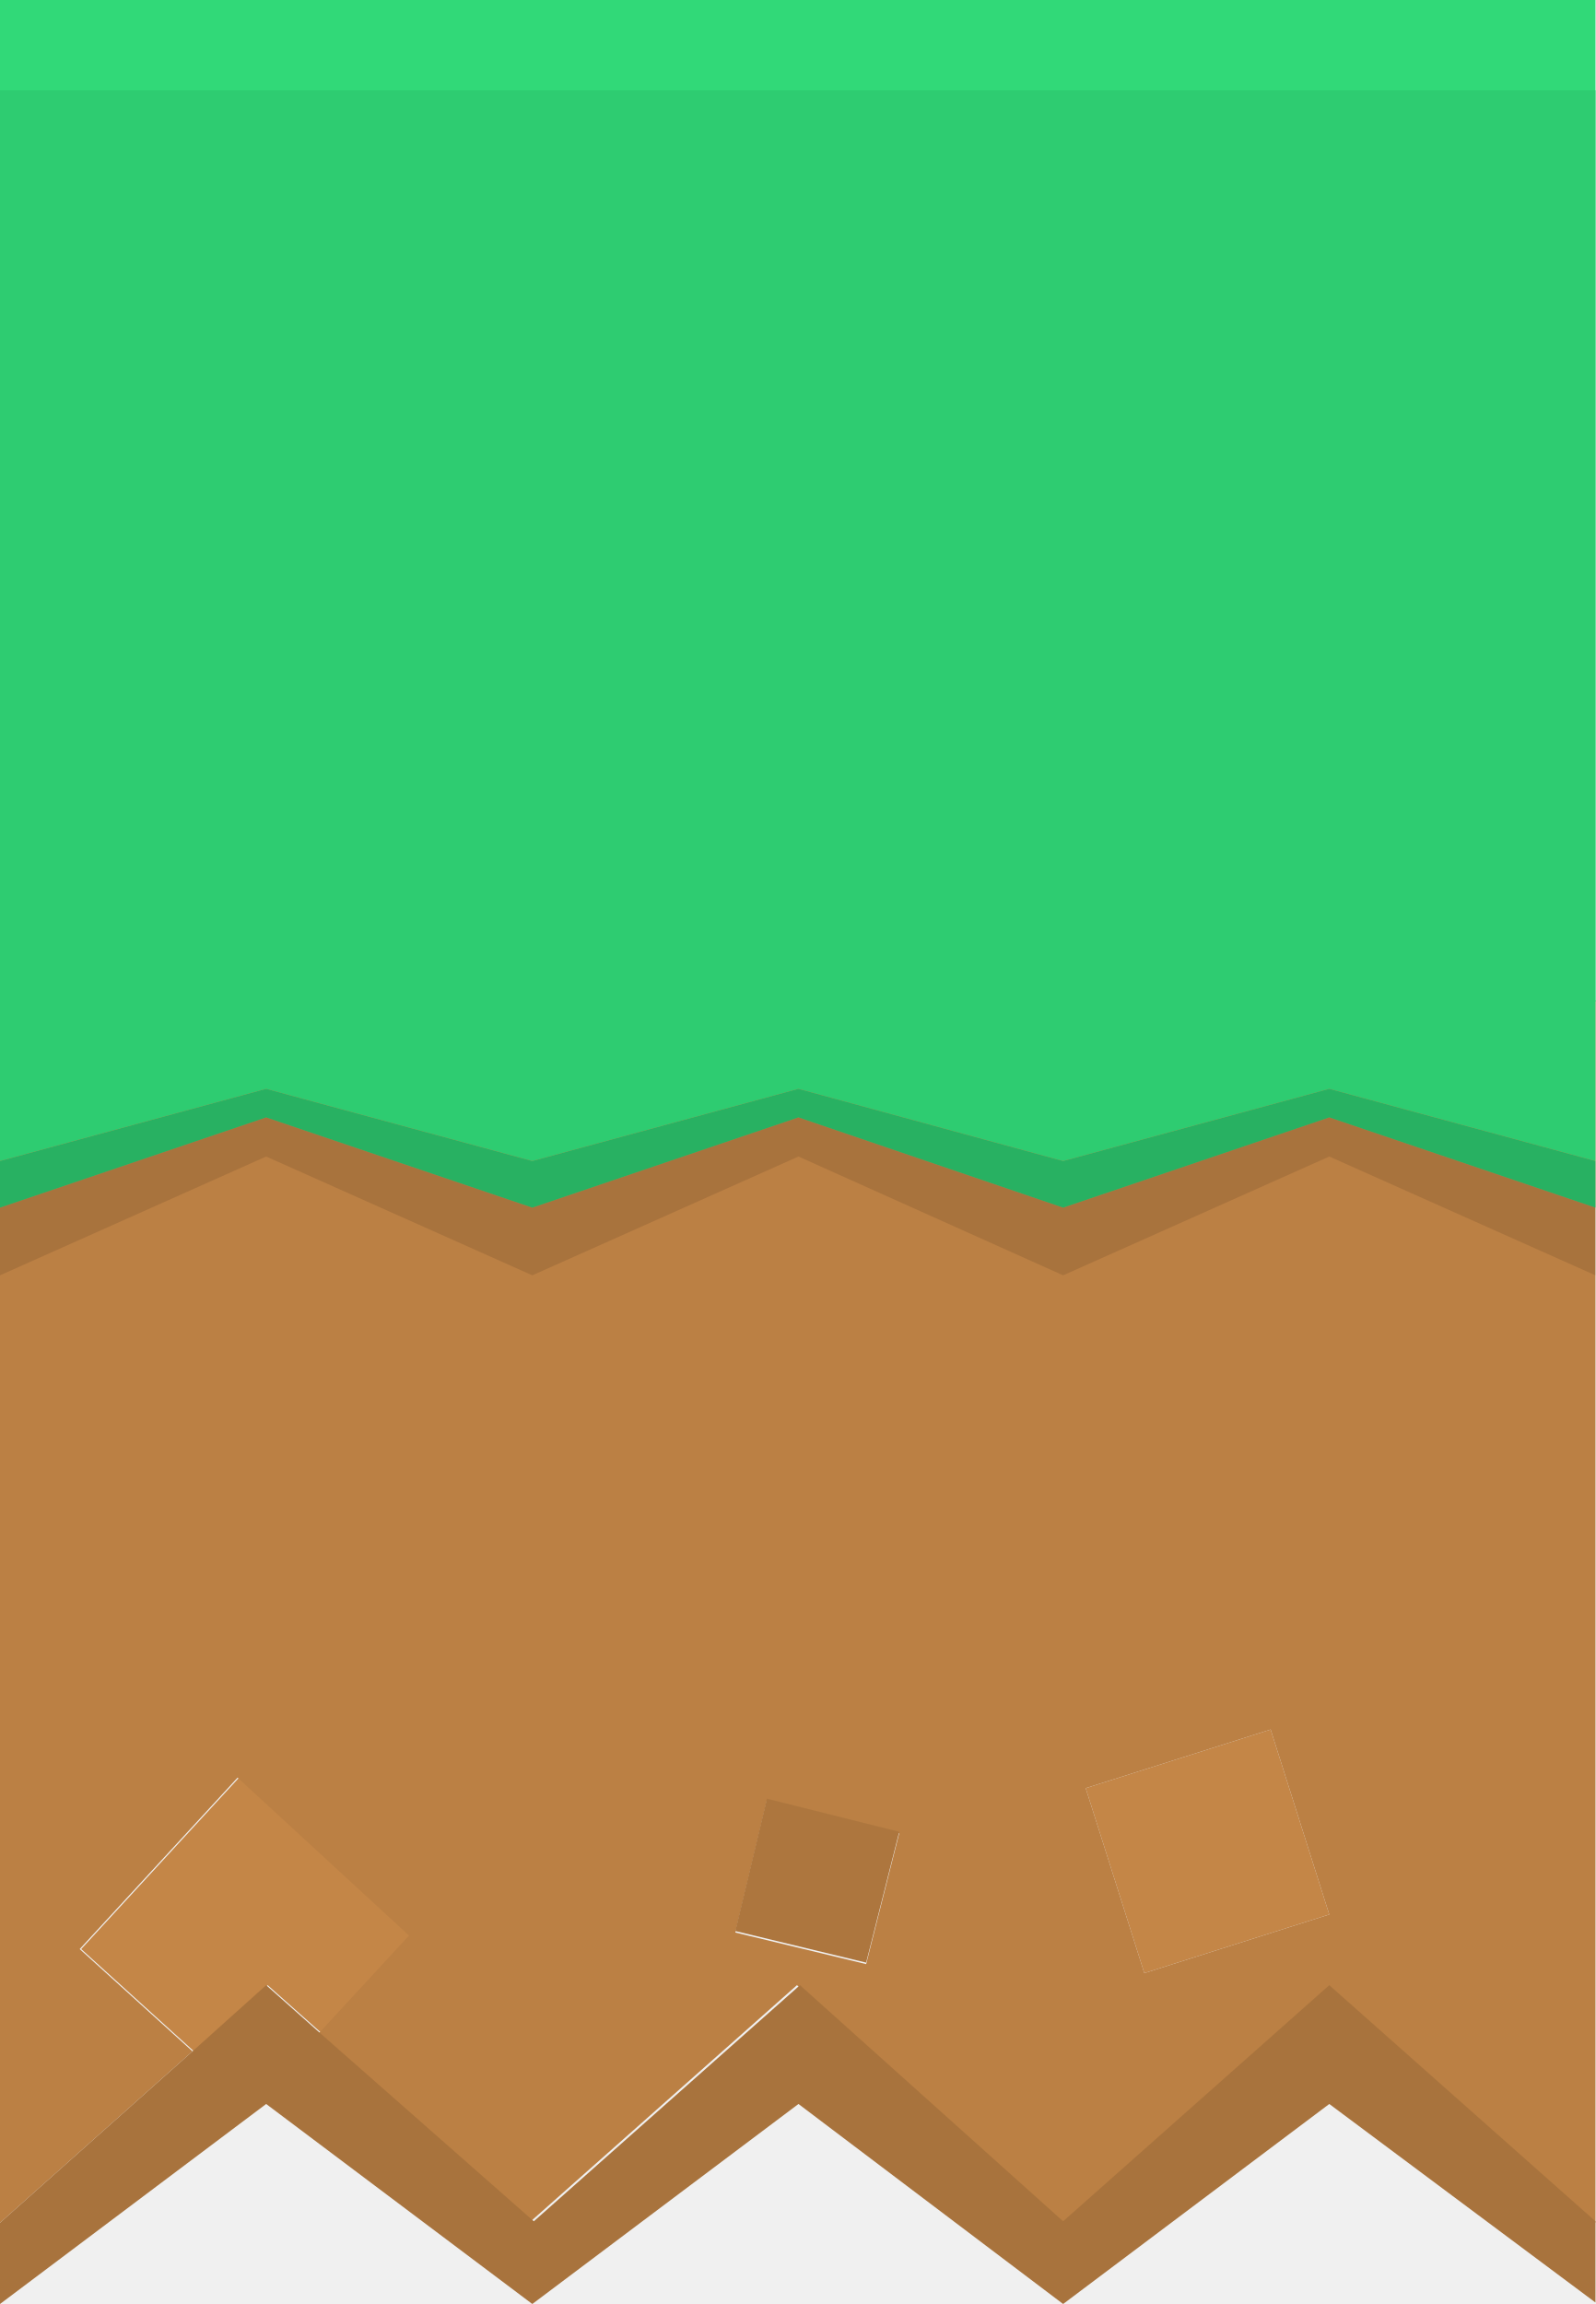
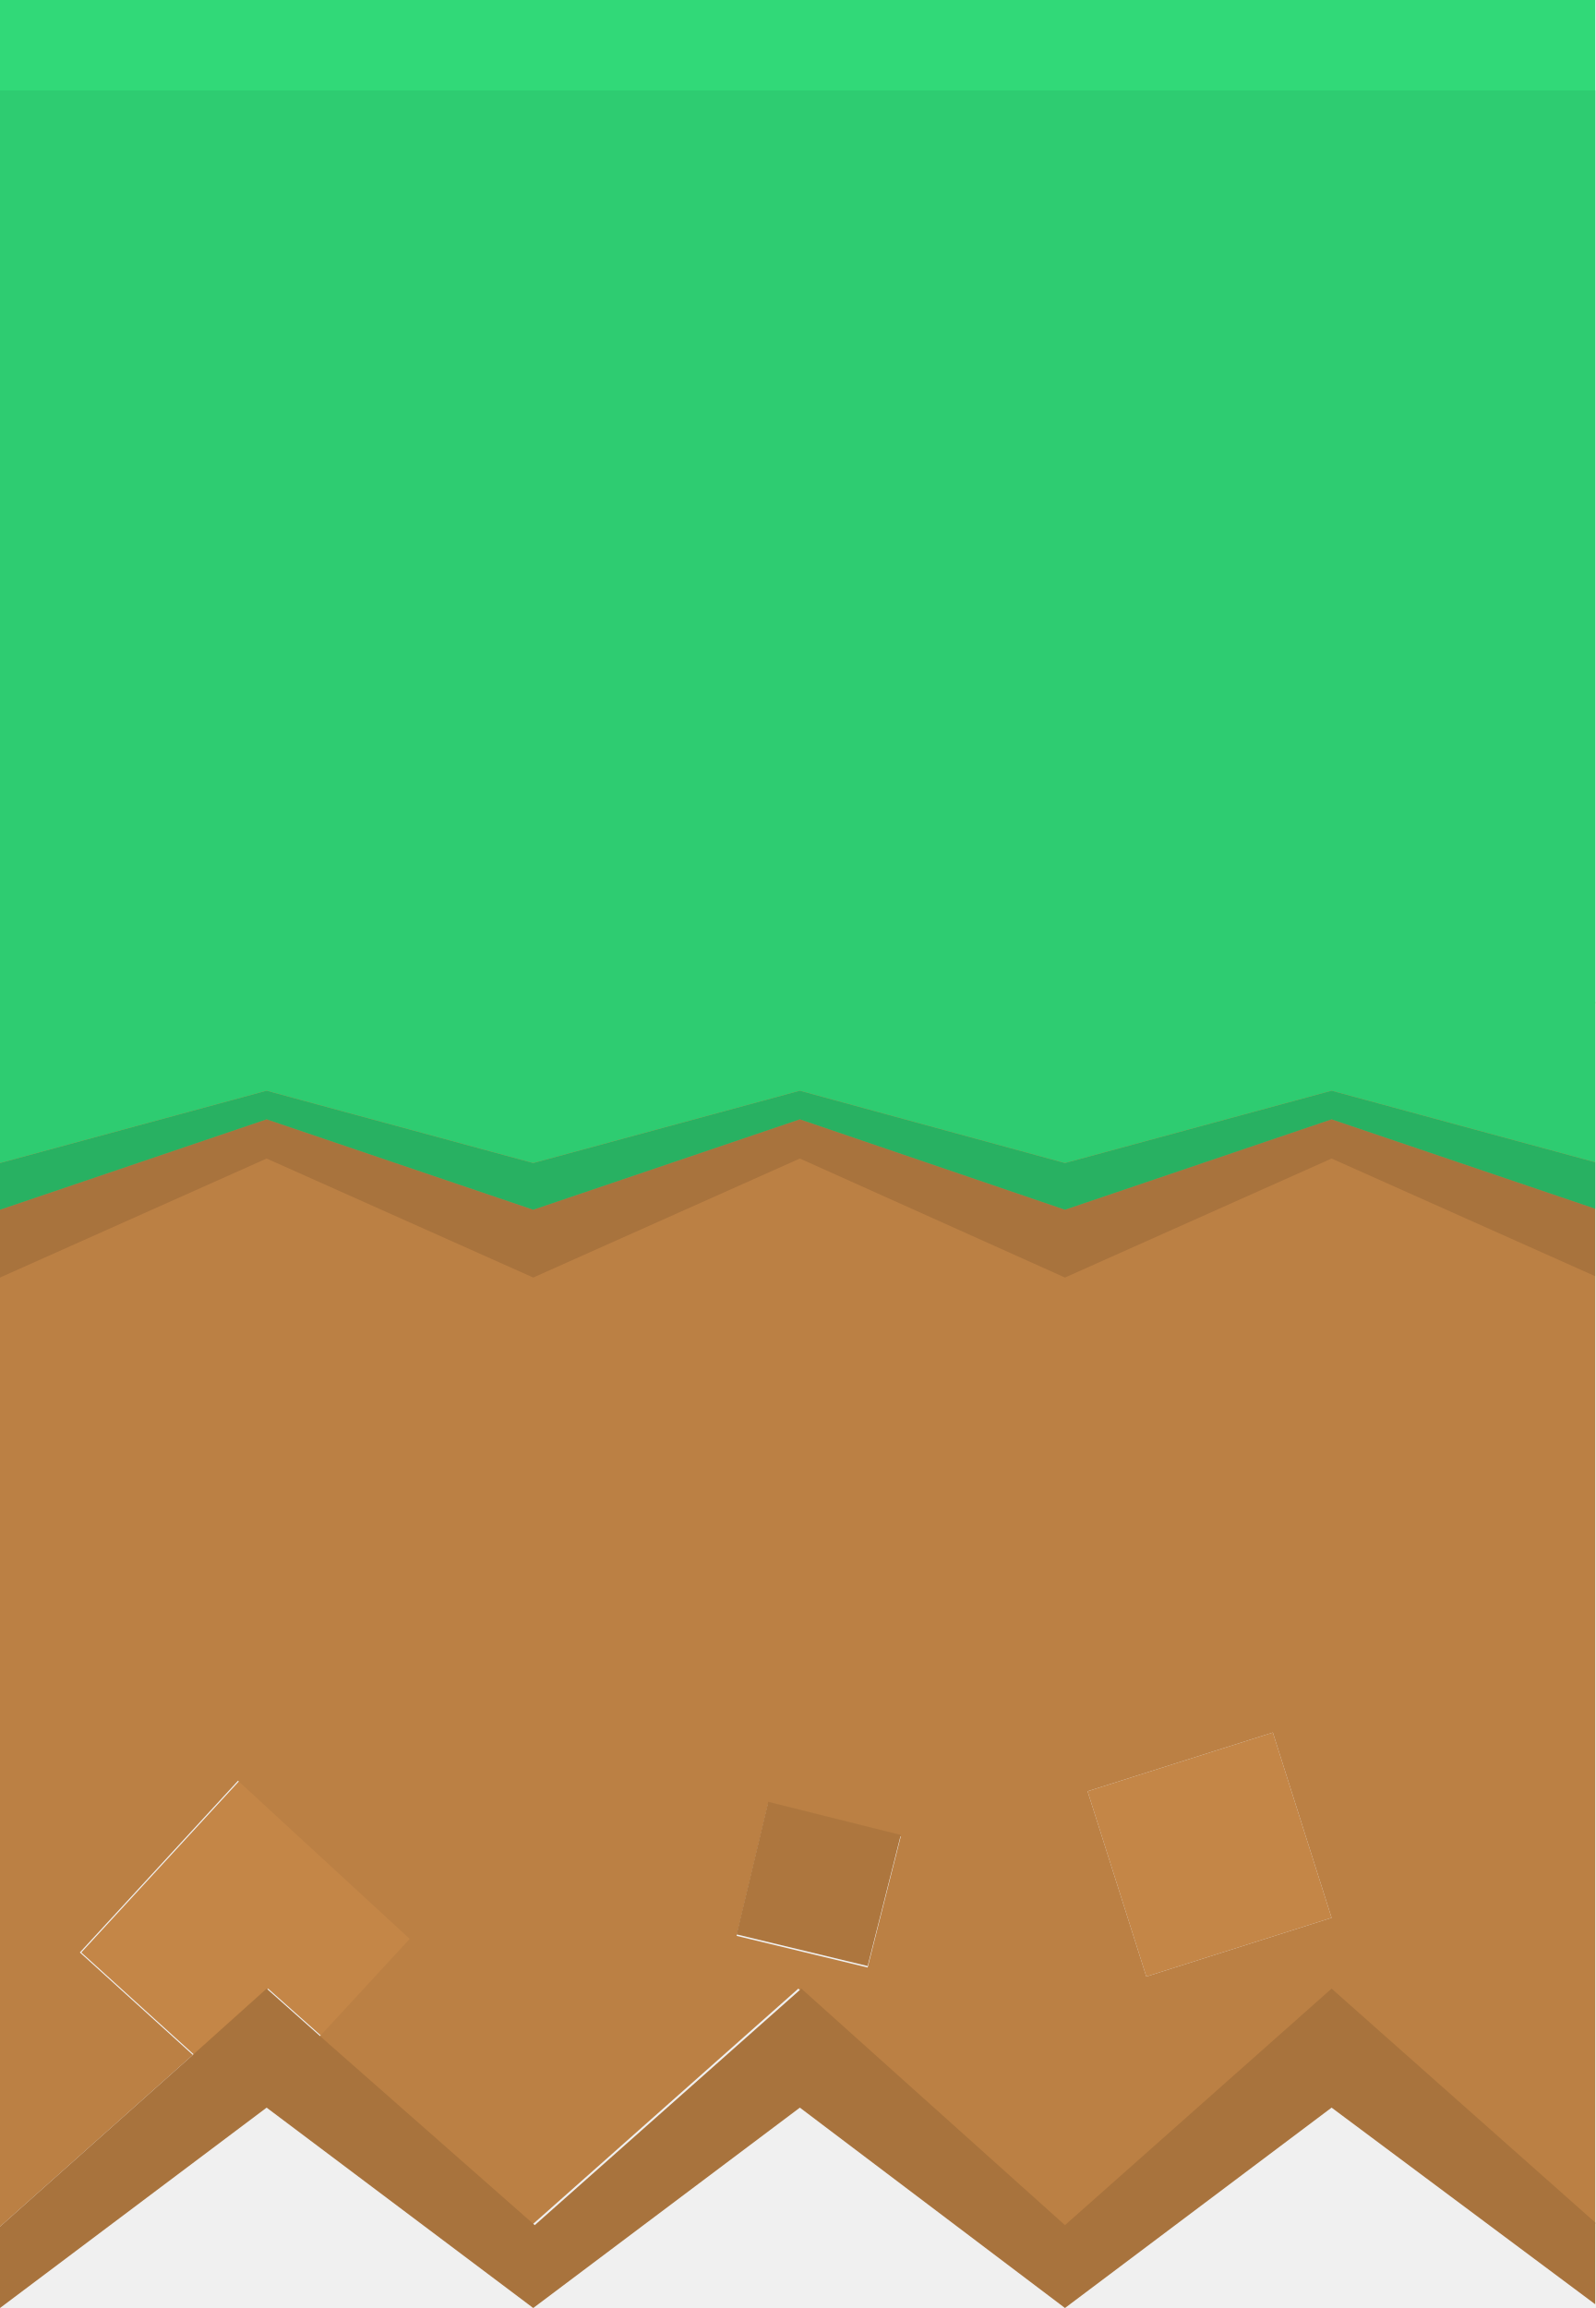
- <svg xmlns="http://www.w3.org/2000/svg" version="1.1" id="Layer_1" x="0px" y="0px" viewBox="0 0 106.1 153.2" style="enable-background:new 0 0 106.1 153.2;" xml:space="preserve">
+ <svg xmlns="http://www.w3.org/2000/svg" version="1.1" id="Layer_1" x="0px" y="0px" viewBox="0 0 105.9 153.2" style="enable-background:new 0 0 105.9 153.2;" xml:space="preserve" preserveAspectRatio="xMinYMax slice">
  <style type="text/css">
- 	.st0{fill:#81DAEF;}
- 	.st1{fill:#38356D;}
- 	.st2{fill:#419FDD;}
- 	.st3{fill:#3687BD;}
- 	.st4{fill:#4AB7FF;}
- 	.st5{fill:#FFCC00;}
- 	.st6{fill:#E9BB00;}
- 	.st7{fill:#FFDC51;}
- 	.st8{fill:#E86A17;}
- 	.st9{fill:#BB5512;}
- 	.st10{fill:#FF7419;}
- 	.st11{fill:#28B463;}
- 	.st12{fill:#2ECC71;}
- 	.st13{fill:#33E27D;}
- 	.st14{fill:#C48647;}
- 	.st15{fill:#BB8044;}
- 	.st16{fill:#AD763E;}
- 	.st17{fill:#A8733D;}
- 	.st18{fill-opacity:0.102;}
- 	.st19{fill:#28B162;}
- 	.st20{fill:#31D978;}
- 	.st21{fill:#B8824D;}
- 	.st22{fill:#2A7DB4;}
- 	.st23{fill:#3498DB;}
- 	.st24{fill:#FFE0B1;}
- 	.st25{fill:#25A85C;}
- 	.st26{fill:#E7CBA0;}
- 	.st27{fill:#D7BD93;}
- 	.st28{fill:#9F7042;}
- 	.st29{fill:#BFA984;}
- 	.st30{fill:#FFFFFF;}
- 	.st31{fill:#7F7058;}
- 	.st32{fill:#FFFFFF;fill-opacity:0.302;}
- 	.st33{fill:#AD7A48;}
- 	.st34{fill:#C68C53;}
- 	.st35{fill:#916B4E;}
- 	.st36{fill:#AA7E5C;}
+ 	.st0{fill:#AA7E5C;}
+ 	.st1{fill:#81DAEF;}
+ 	.st2{fill:#38356D;}
+ 	.st3{fill:#419FDD;}
+ 	.st4{fill:#3687BD;}
+ 	.st5{fill:#4AB7FF;}
+ 	.st6{fill:#FFCC00;}
+ 	.st7{fill:#E9BB00;}
+ 	.st8{fill:#FFDC51;}
+ 	.st9{fill:#E86A17;}
+ 	.st10{fill:#BB5512;}
+ 	.st11{fill:#FF7419;}
+ 	.st12{fill:#28B463;}
+ 	.st13{fill:#2ECC71;}
+ 	.st14{fill:#33E27D;}
+ 	.st15{fill:#C48647;}
+ 	.st16{fill:#BB8044;}
+ 	.st17{fill:#AD763E;}
+ 	.st18{fill:#A8733D;}
+ 	.st19{fill-opacity:0.102;}
+ 	.st20{fill:#28B162;}
+ 	.st21{fill:#31D978;}
+ 	.st22{fill:#B8824D;}
+ 	.st23{fill:#2A7DB4;}
+ 	.st24{fill:#3498DB;}
+ 	.st25{fill:#FFE0B1;}
+ 	.st26{fill:#25A85C;}
+ 	.st27{fill:#E7CBA0;}
+ 	.st28{fill:#D7BD93;}
+ 	.st29{fill:#9F7042;}
+ 	.st30{fill:#BFA984;}
+ 	.st31{fill:#FFFFFF;}
+ 	.st32{fill:#7F7058;}
+ 	.st33{fill:#FFFFFF;fill-opacity:0.302;}
+ 	.st34{fill:#AD7A48;}
+ 	.st35{fill:#C68C53;}
+ 	.st36{fill:#916B4E;}
	.st37{fill:#E0C1A2;}
	.st38{fill:#ECCFB1;}
	.st39{fill:#E0C79A;}
	.st40{fill:#637480;}
	.st41{fill:#7E95A3;}
	.st42{fill:#738895;}
	.st43{fill:#E7E2DA;}
	.st44{fill:#544B4B;}
	.st45{fill:#5D5454;}
	.st46{fill:#F7F7F7;}
	.st47{fill:#EEEEEE;}
	.st48{fill:#B47B41;}
	.st49{fill:none;}
	.st50{fill:none;stroke:#288C50;stroke-width:1.484;stroke-miterlimit:10;}
	.st51{fill:#492D14;}
</style>
  <g>
    <g transform="matrix( 1, 0, 0, 1, 0,0) ">
      <g>
        <g id="Layer0_12_FILL_14_">
-           <path class="st14" d="M15.9,118.2L5.4,129.6l7.5,6.8l4.9-4.4l3.6,3.2l6-6.5L15.9,118.2 M76.1,131.2l12.3-3.9L84.5,115l-12.3,3.9      L76.1,131.2z" />
-           <path class="st15" d="M70.7,147.8l17.7-15.7l17.7,15.7V66.5H0v81.3l12.8-11.4l-7.5-6.8l10.5-11.4l11.4,10.5l-6,6.5l14.1,12.5      L53,132L70.7,147.8 M88.4,127.3l-12.3,3.9l-3.9-12.3l12.3-3.9L88.4,127.3 M51,119.7l8.8,2.2l-2.2,8.7l-8.7-2.1L51,119.7z" />
-           <path class="st16" d="M59.8,121.8l-8.8-2.2l-2.1,8.8l8.7,2.1L59.8,121.8z" />
-           <path class="st17" d="M106.1,153.1v-5.4L88.4,132l-17.7,15.7L53.2,132l-17.7,15.7l-14.2-12.5l-3.6-3.2l-4.9,4.4L0,147.8v5.4      l17.7-13.3l17.7,13.3l17.7-13.3l17.6,13.3l17.7-13.3L106.1,153.1z" />
+           <path class="st15" d="M15.9,118.2L5.4,129.6l7.5,6.8l4.9-4.4l3.6,3.2l6-6.5L15.9,118.2 M76.1,131.2l12.3-3.9L84.5,115l-12.3,3.9      L76.1,131.2z" />
+           <path class="st16" d="M70.7,147.8l17.7-15.7l17.7,15.7V66.5H0v81.3l12.8-11.4l-7.5-6.8l10.5-11.4l11.4,10.5l-6,6.5l14.1,12.5      L53,132L70.7,147.8 M88.4,127.3l-12.3,3.9l-3.9-12.3l12.3-3.9L88.4,127.3 M51,119.7l8.8,2.2l-2.2,8.7l-8.7-2.1L51,119.7z" />
+           <path class="st17" d="M59.8,121.8l-8.8-2.2l-2.1,8.8l8.7,2.1L59.8,121.8z" />
+           <path class="st18" d="M106.1,153.1v-5.4L88.4,132l-17.7,15.7L53.2,132l-17.7,15.7l-14.2-12.5l-3.6-3.2l-4.9,4.4L0,147.8v5.4      l17.7-13.3l17.7,13.3l17.7-13.3l17.6,13.3l17.7-13.3L106.1,153.1z" />
        </g>
      </g>
    </g>
    <g transform="matrix( 1, 0, 0, 1, 0,0) ">
      <g>
        <g id="Layer0_12_MEMBER_0_FILL_7_">
-           <path class="st18" d="M106.1,84.8v-4.5l-17.7-6l-17.7,6l-17.6-6l-17.7,6l-17.7-6L0,80.3v4.5l17.7-7.9l17.7,7.9l17.7-7.9      l17.6,7.9l17.7-7.9L106.1,84.8z" />
-           <path class="st19" d="M106.1,80.3v-3.1l-17.7-4.8l-17.7,4.8l-17.6-4.8l-17.7,4.8l-17.7-4.8L0,77.2v3.1l17.7-6l17.7,6l17.7-6      l17.6,6l17.7-6L106.1,80.3z" />
-           <path class="st20" d="M106.1,66.6V0H0v66.6H106.1z" />
-           <path class="st12" d="M106.1,77.2V6H0v71.2l17.7-4.8l17.7,4.8l17.7-4.8l17.6,4.8l17.7-4.8L106.1,77.2z" />
+           <path class="st19" d="M106.1,84.8v-4.5l-17.7-6l-17.7,6l-17.6-6l-17.7,6l-17.7-6L0,80.3v4.5l17.7-7.9l17.7,7.9l17.7-7.9      l17.6,7.9l17.7-7.9L106.1,84.8z" />
+           <path class="st20" d="M106.1,80.3v-3.1l-17.7-4.8l-17.7,4.8l-17.6-4.8l-17.7,4.8l-17.7-4.8L0,77.2v3.1l17.7-6l17.7,6l17.7-6      l17.6,6l17.7-6L106.1,80.3z" />
+           <path class="st21" d="M106.1,66.6V0H0v66.6H106.1z" />
+           <path class="st13" d="M106.1,77.2V6H0v71.2l17.7-4.8l17.7,4.8l17.7-4.8l17.6,4.8l17.7-4.8L106.1,77.2z" />
        </g>
      </g>
    </g>
  </g>
</svg>
